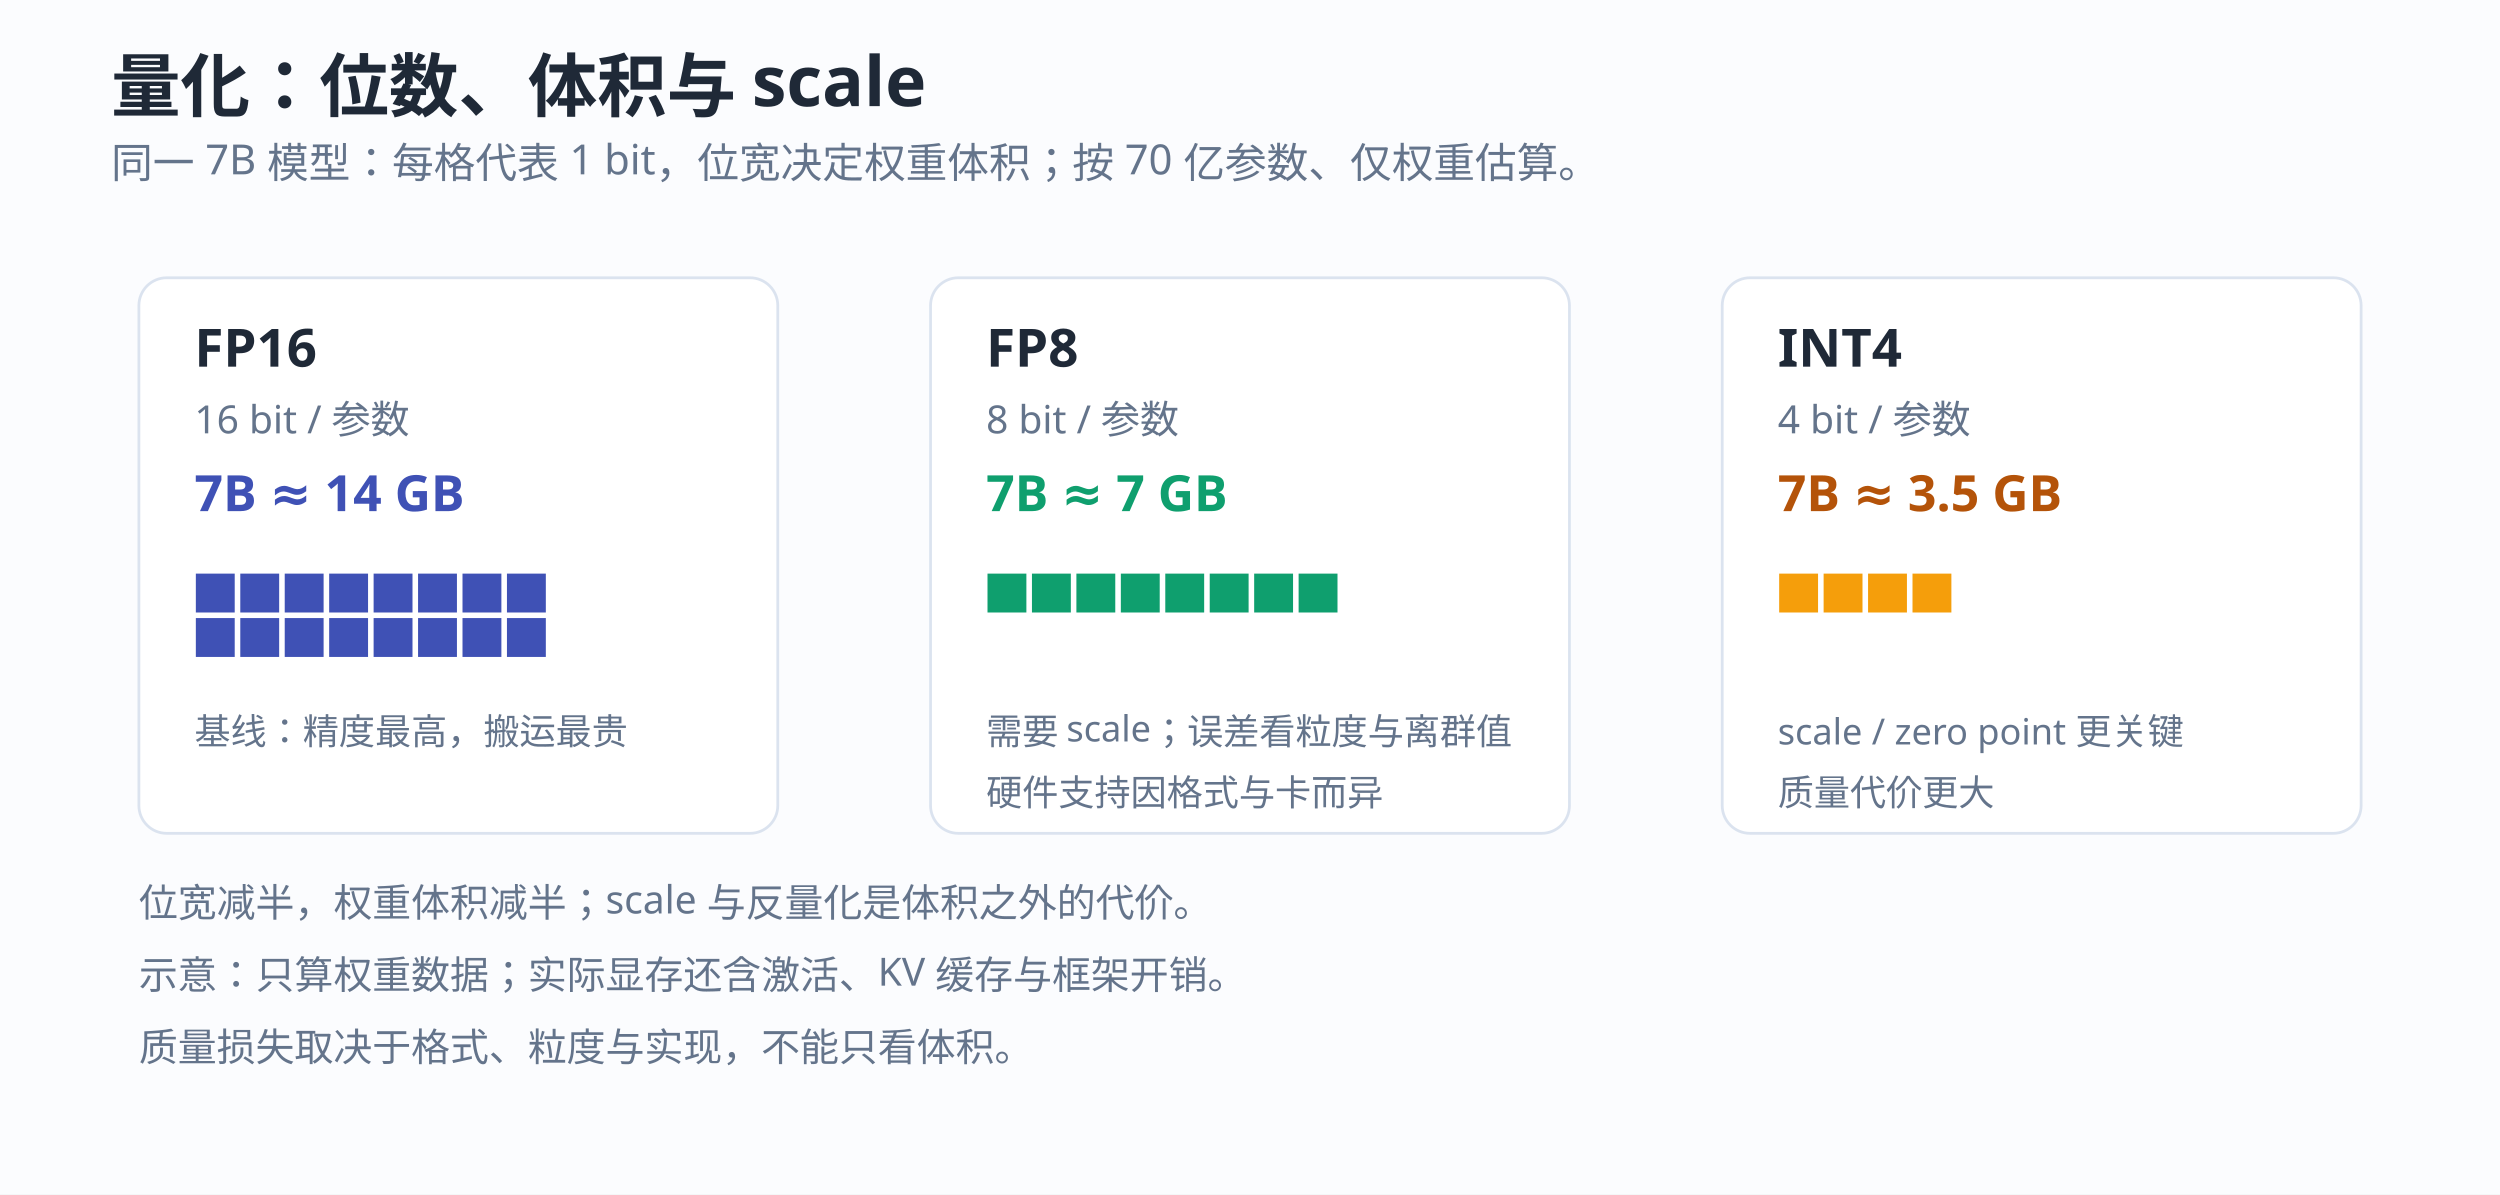
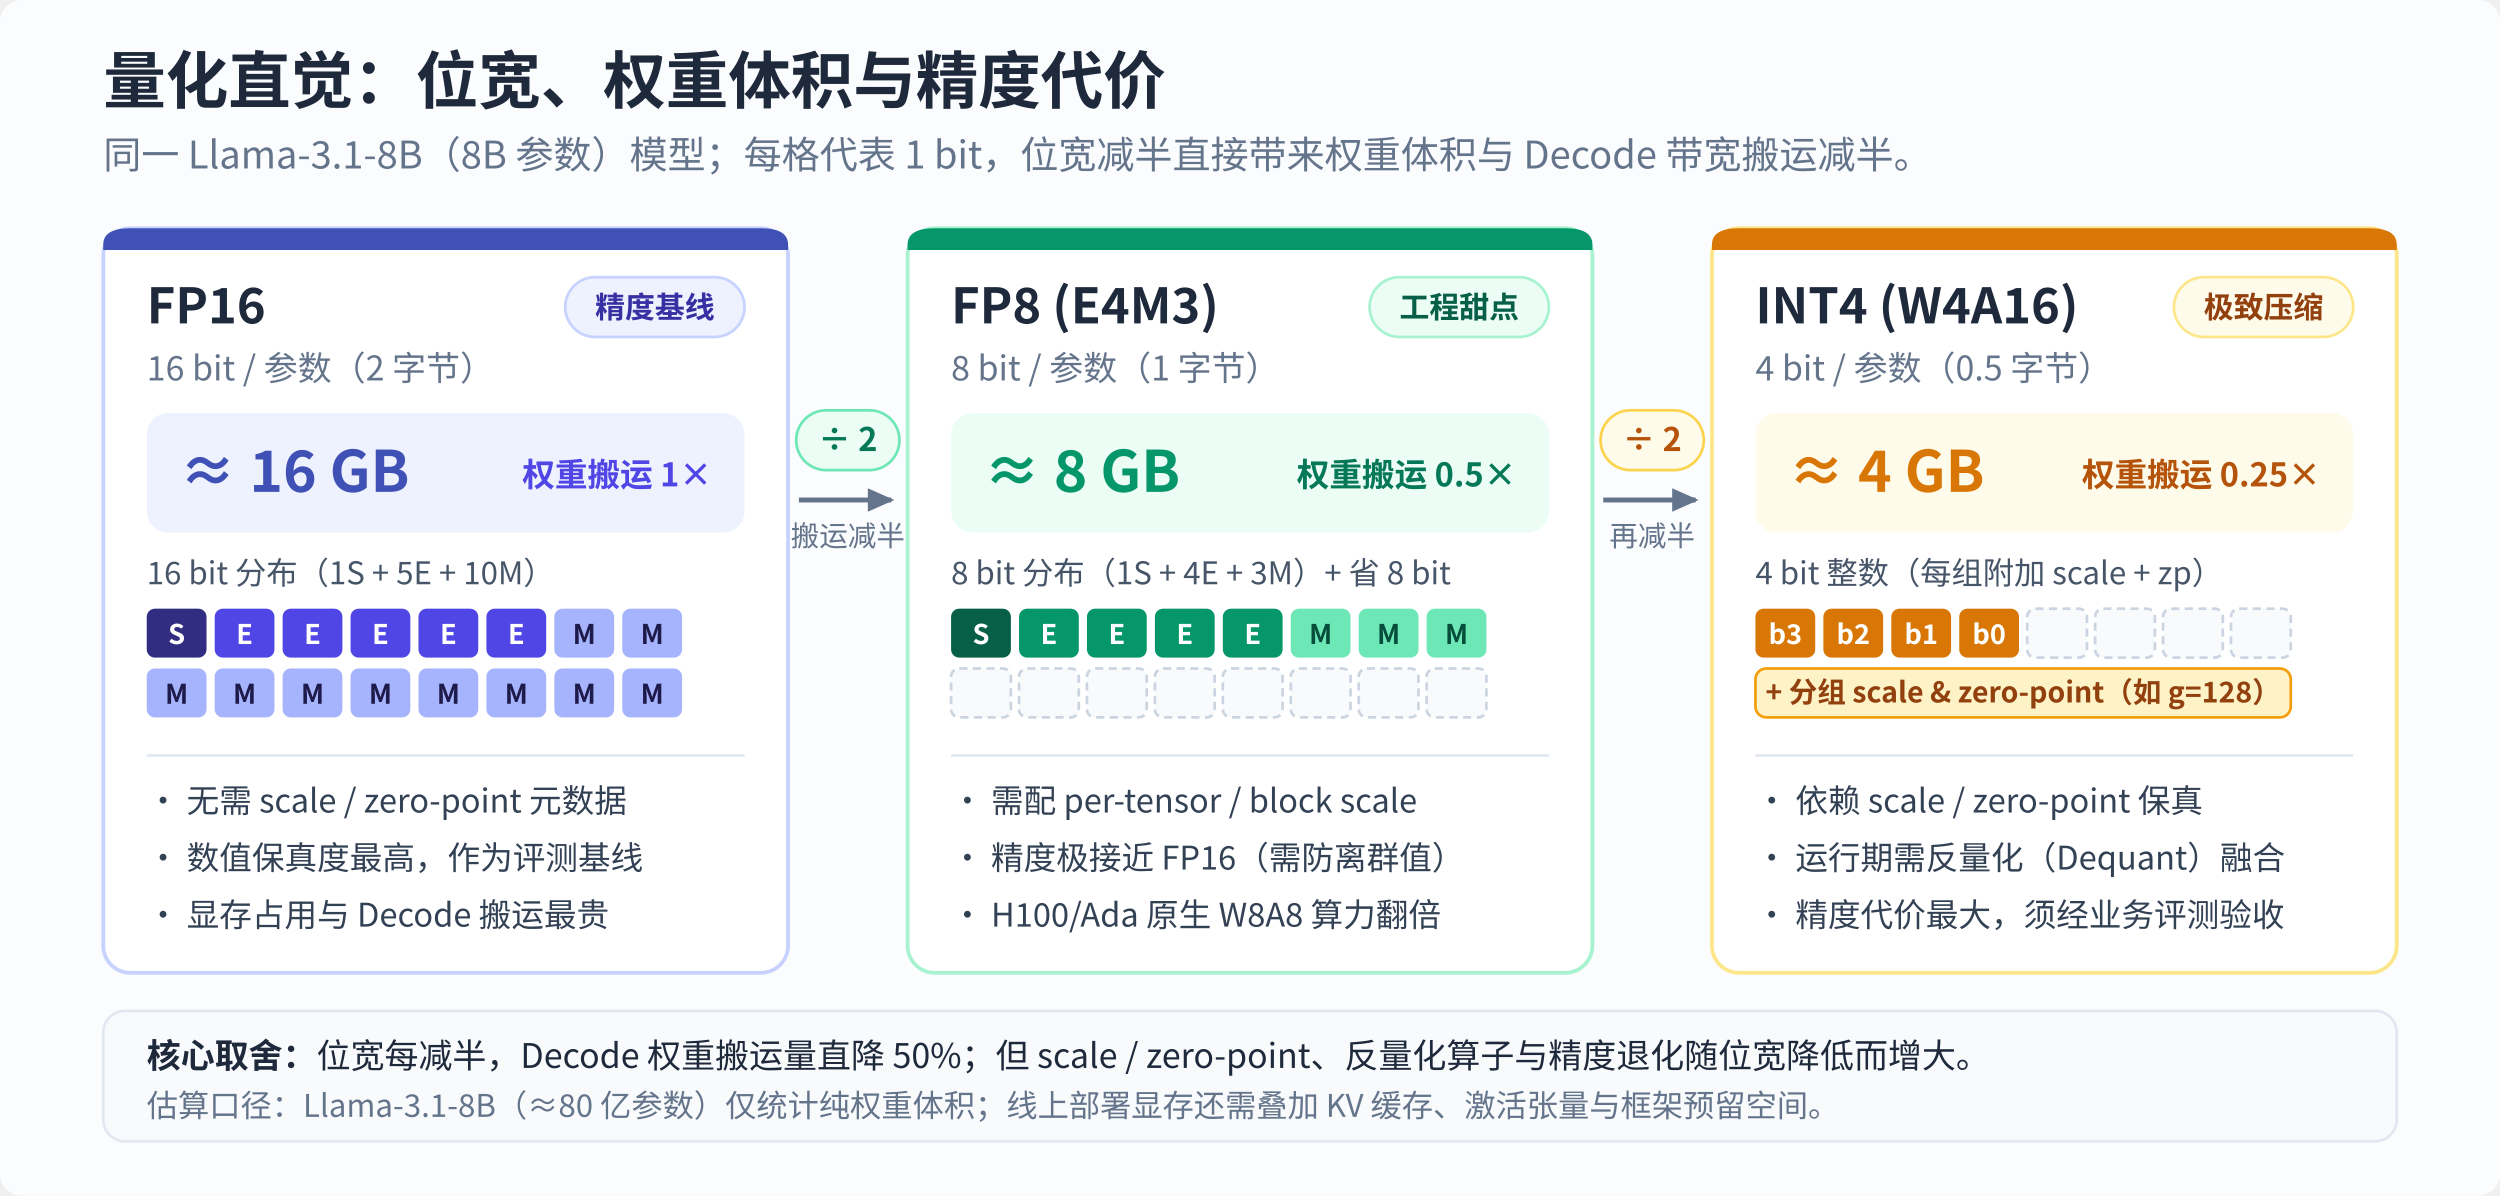
- <svg xmlns="http://www.w3.org/2000/svg" viewBox="0 0 900 430" role="img" aria-label="FP16、FP8 与 INT4 的位数、权重体积与 scale">
+ <svg xmlns="http://www.w3.org/2000/svg" viewBox="0 0 920 440" role="img" aria-label="Llama-3.1-8B 量化位宽对比：FP16 约 16GB、FP8 约 8GB、INT4 约 4GB，展示 bit 格子、权重搬运减半与 scale/zero-point 精度代价">
  <style>
- text{font-family:"PingFang SC","Hiragino Sans GB","Microsoft YaHei",sans-serif}
- .title{font-size:25px;font-weight:700;fill:#1f2937}
- .sub{font-size:15px;fill:#64748b}
- .label{font-size:19px;font-weight:700;fill:#1f2937}
- .small{font-size:14px;fill:#64748b}
- .value{font-size:18px;font-weight:700}
- .note{font-size:13px;fill:#64748b}
- .cell{stroke:#ffffff;stroke-width:1}
- .fp16{fill:#3f51b5}.fp8{fill:#0f9f6e}.int4{fill:#f59e0b}
- </style>
-   <rect width="900" height="430" fill="#fbfcfe" />
-   <text x="40" y="40" class="title">量化：位数、体积与 scale</text>
-   <text x="40" y="64" class="sub">同一 7B 模型：每格代表 1 bit，位宽决定权重体积；按 70 亿参数、仅权重估算。</text>
+     text { font-family: "PingFang SC", "Hiragino Sans GB", "Microsoft YaHei", "Noto Sans CJK SC", sans-serif; }
+     .mono { font-family: "JetBrains Mono", "SFMono-Regular", Consolas, monospace; }
+     .title { font-size: 23px; font-weight: 700; fill: #1e293b; }
+     .sub { font-size: 14px; fill: #64748b; }
+     .card-title { font-size: 18px; font-weight: 700; fill: #1e293b; }
+     .card-sub { font-size: 12.5px; fill: #64748b; }
+     .metric { font-size: 21px; font-weight: 700; }
+     .metric-sub { font-size: 12px; font-weight: 600; }
+     .bit-label { font-size: 11.5px; fill: #475569; }
+     .bit-ch { font-size: 10px; font-weight: 700; text-anchor: middle; }
+     .bullet { font-size: 12px; fill: #334155; }
+     .badge-txt { font-size: 11px; font-weight: 700; text-anchor: middle; }
+     .note-b { font-size: 12.5px; fill: #1e293b; }
+     .note-m { font-size: 11.5px; fill: #64748b; }
+   </style>
+   <defs>
+     <marker id="arrow-div" viewBox="0 0 10 10" refX="8" refY="5" markerWidth="6" markerHeight="6" orient="auto">
+       <path d="M0,1 L9,5 L0,9 Z" fill="#64748b" />
+     </marker>
+   </defs>
+   <rect width="920" height="440" fill="#fbfcfe" rx="8" />
+   <text x="38" y="38" class="title">量化直觉：位宽、权重体积与精度代价</text>
+   <text x="38" y="62" class="sub">同一 Llama-3.1-8B（8B 参数）模型；每格代表 1 bit，位宽减半直接带来权重体积与 Decode 带宽搬运减半。</text>
  <g>
-     <rect x="50" y="100" width="230" height="200" rx="10" fill="#ffffff" stroke="#dbe3ef" />
-     <text x="70" y="132" class="label">FP16</text>
-     <text x="70" y="156" class="small">16 bit / 参数</text>
-     <text x="70" y="184" class="value" fill="#3f51b5">7B ≈ 14 GB</text>
-     <g transform="translate(70,206)">
-       <rect width="15" height="15" class="cell fp16" />
-       <rect x="16" width="15" height="15" class="cell fp16" />
-       <rect x="32" width="15" height="15" class="cell fp16" />
-       <rect x="48" width="15" height="15" class="cell fp16" />
-       <rect x="64" width="15" height="15" class="cell fp16" />
-       <rect x="80" width="15" height="15" class="cell fp16" />
-       <rect x="96" width="15" height="15" class="cell fp16" />
-       <rect x="112" width="15" height="15" class="cell fp16" />
-       <rect y="16" width="15" height="15" class="cell fp16" />
-       <rect x="16" y="16" width="15" height="15" class="cell fp16" />
-       <rect x="32" y="16" width="15" height="15" class="cell fp16" />
-       <rect x="48" y="16" width="15" height="15" class="cell fp16" />
-       <rect x="64" y="16" width="15" height="15" class="cell fp16" />
-       <rect x="80" y="16" width="15" height="15" class="cell fp16" />
-       <rect x="96" y="16" width="15" height="15" class="cell fp16" />
-       <rect x="112" y="16" width="15" height="15" class="cell fp16" />
+     <rect x="38" y="84" width="252" height="274" rx="10" fill="#ffffff" stroke="#c7d2fe" stroke-width="1.4" />
+     <path d="M48,84 L280,84 Q290,84 290,90 L290,92 L38,92 L38,90 Q38,84 48,84 Z" fill="#3f51b5" />
+     <text x="54" y="119" class="card-title">FP16</text>
+     <rect x="208" y="102" width="66" height="22" rx="11" fill="#eef2ff" stroke="#c7d2fe" />
+     <text x="241" y="117" class="badge-txt" fill="#3730a3">精度基线</text>
+     <text x="54" y="140" class="card-sub">16 bit / 参数（2 字节）</text>
+     <rect x="54" y="152" width="220" height="44" rx="8" fill="#eef2ff" />
+     <text x="66" y="181" class="metric" fill="#3f51b5">≈ 16 GB</text>
+     <text x="262" y="179" class="metric-sub" fill="#4f46e5" text-anchor="end">权重搬运 1×</text>
+     <text x="54" y="215" class="bit-label">16 bit 分布（1S + 5E + 10M）</text>
+     <g transform="translate(54,224)">
+       <rect x="0" y="0" width="22" height="18" rx="3" fill="#312e81" />
+       <text x="11" y="13" class="bit-ch" fill="#ffffff">S</text>
+       <rect x="25" y="0" width="22" height="18" rx="3" fill="#4f46e5" />
+       <text x="36" y="13" class="bit-ch" fill="#ffffff">E</text>
+       <rect x="50" y="0" width="22" height="18" rx="3" fill="#4f46e5" />
+       <text x="61" y="13" class="bit-ch" fill="#ffffff">E</text>
+       <rect x="75" y="0" width="22" height="18" rx="3" fill="#4f46e5" />
+       <text x="86" y="13" class="bit-ch" fill="#ffffff">E</text>
+       <rect x="100" y="0" width="22" height="18" rx="3" fill="#4f46e5" />
+       <text x="111" y="13" class="bit-ch" fill="#ffffff">E</text>
+       <rect x="125" y="0" width="22" height="18" rx="3" fill="#4f46e5" />
+       <text x="136" y="13" class="bit-ch" fill="#ffffff">E</text>
+       <rect x="150" y="0" width="22" height="18" rx="3" fill="#a5b4fc" />
+       <text x="161" y="13" class="bit-ch" fill="#1e1b4b">M</text>
+       <rect x="175" y="0" width="22" height="18" rx="3" fill="#a5b4fc" />
+       <text x="186" y="13" class="bit-ch" fill="#1e1b4b">M</text>
+       <rect x="0" y="22" width="22" height="18" rx="3" fill="#a5b4fc" />
+       <text x="11" y="35" class="bit-ch" fill="#1e1b4b">M</text>
+       <rect x="25" y="22" width="22" height="18" rx="3" fill="#a5b4fc" />
+       <text x="36" y="35" class="bit-ch" fill="#1e1b4b">M</text>
+       <rect x="50" y="22" width="22" height="18" rx="3" fill="#a5b4fc" />
+       <text x="61" y="35" class="bit-ch" fill="#1e1b4b">M</text>
+       <rect x="75" y="22" width="22" height="18" rx="3" fill="#a5b4fc" />
+       <text x="86" y="35" class="bit-ch" fill="#1e1b4b">M</text>
+       <rect x="100" y="22" width="22" height="18" rx="3" fill="#a5b4fc" />
+       <text x="111" y="35" class="bit-ch" fill="#1e1b4b">M</text>
+       <rect x="125" y="22" width="22" height="18" rx="3" fill="#a5b4fc" />
+       <text x="136" y="35" class="bit-ch" fill="#1e1b4b">M</text>
+       <rect x="150" y="22" width="22" height="18" rx="3" fill="#a5b4fc" />
+       <text x="161" y="35" class="bit-ch" fill="#1e1b4b">M</text>
+       <rect x="175" y="22" width="22" height="18" rx="3" fill="#a5b4fc" />
+       <text x="186" y="35" class="bit-ch" fill="#1e1b4b">M</text>
    </g>
-     <text x="70" y="268" class="note">基线：精度最高，搬运最贵</text>
+     <line x1="54" y1="278" x2="274" y2="278" stroke="#e2e8f0" />
+     <text x="54" y="299" class="bullet">• 无需 scale / zero-point 元数据</text>
+     <text x="54" y="320" class="bullet">• 数值保真度最高，作为评测基线</text>
+     <text x="54" y="341" class="bullet">• 显存占用与 Decode 搬运最贵</text>
  </g>
  <g>
-     <rect x="335" y="100" width="230" height="200" rx="10" fill="#ffffff" stroke="#dbe3ef" />
-     <text x="355" y="132" class="label">FP8</text>
-     <text x="355" y="156" class="small">8 bit / 参数</text>
-     <text x="355" y="184" class="value" fill="#0f9f6e">7B ≈ 7 GB</text>
-     <g transform="translate(355,206)">
-       <rect width="15" height="15" class="cell fp8" />
-       <rect x="16" width="15" height="15" class="cell fp8" />
-       <rect x="32" width="15" height="15" class="cell fp8" />
-       <rect x="48" width="15" height="15" class="cell fp8" />
-       <rect x="64" width="15" height="15" class="cell fp8" />
-       <rect x="80" width="15" height="15" class="cell fp8" />
-       <rect x="96" width="15" height="15" class="cell fp8" />
-       <rect x="112" width="15" height="15" class="cell fp8" />
-     </g>
-     <text x="355" y="268" class="note">需要 scale；误差看粒度与离群值</text>
-     <text x="355" y="290" class="note">硬件支持因格式与卡而异</text>
+     <rect x="293" y="151" width="38" height="22" rx="11" fill="#ecfdf5" stroke="#6ee7b7" />
+     <text x="312" y="166" font-size="12" font-weight="700" fill="#047857" text-anchor="middle">÷ 2</text>
+     <line x1="294" y1="184" x2="328" y2="184" stroke="#64748b" stroke-width="1.8" marker-end="url(#arrow-div)" />
+     <text x="312" y="201" font-size="10.5" fill="#64748b" text-anchor="middle">搬运减半</text>
  </g>
  <g>
-     <rect x="620" y="100" width="230" height="200" rx="10" fill="#ffffff" stroke="#dbe3ef" />
-     <text x="640" y="132" class="label">INT4</text>
-     <text x="640" y="156" class="small">4 bit / 参数</text>
-     <text x="640" y="184" class="value" fill="#b45309">7B ≈ 3.5 GB</text>
-     <g transform="translate(640,206)">
-       <rect width="15" height="15" class="cell int4" />
-       <rect x="16" width="15" height="15" class="cell int4" />
-       <rect x="32" width="15" height="15" class="cell int4" />
-       <rect x="48" width="15" height="15" class="cell int4" />
+     <rect x="334" y="84" width="252" height="274" rx="10" fill="#ffffff" stroke="#a7f3d0" stroke-width="1.4" />
+     <path d="M344,84 L576,84 Q586,84 586,90 L586,92 L334,92 L334,90 Q334,84 344,84 Z" fill="#059669" />
+     <text x="350" y="119" class="card-title">FP8 (E4M3)</text>
+     <rect x="504" y="102" width="66" height="22" rx="11" fill="#ecfdf5" stroke="#a7f3d0" />
+     <text x="537" y="117" class="badge-txt" fill="#065f46">工程甜点</text>
+     <text x="350" y="140" class="card-sub">8 bit / 参数（1 字节）</text>
+     <rect x="350" y="152" width="220" height="44" rx="8" fill="#ecfdf5" />
+     <text x="362" y="181" class="metric" fill="#059669">≈ 8 GB</text>
+     <text x="558" y="179" class="metric-sub" fill="#047857" text-anchor="end">权重搬运 0.5×</text>
+     <text x="350" y="215" class="bit-label">8 bit 分布（1S + 4E + 3M）+ 省 8 bit</text>
+     <g transform="translate(350,224)">
+       <rect x="0" y="0" width="22" height="18" rx="3" fill="#065f46" />
+       <text x="11" y="13" class="bit-ch" fill="#ffffff">S</text>
+       <rect x="25" y="0" width="22" height="18" rx="3" fill="#059669" />
+       <text x="36" y="13" class="bit-ch" fill="#ffffff">E</text>
+       <rect x="50" y="0" width="22" height="18" rx="3" fill="#059669" />
+       <text x="61" y="13" class="bit-ch" fill="#ffffff">E</text>
+       <rect x="75" y="0" width="22" height="18" rx="3" fill="#059669" />
+       <text x="86" y="13" class="bit-ch" fill="#ffffff">E</text>
+       <rect x="100" y="0" width="22" height="18" rx="3" fill="#059669" />
+       <text x="111" y="13" class="bit-ch" fill="#ffffff">E</text>
+       <rect x="125" y="0" width="22" height="18" rx="3" fill="#6ee7b7" />
+       <text x="136" y="13" class="bit-ch" fill="#064e3b">M</text>
+       <rect x="150" y="0" width="22" height="18" rx="3" fill="#6ee7b7" />
+       <text x="161" y="13" class="bit-ch" fill="#064e3b">M</text>
+       <rect x="175" y="0" width="22" height="18" rx="3" fill="#6ee7b7" />
+       <text x="186" y="13" class="bit-ch" fill="#064e3b">M</text>
+       <rect x="0" y="22" width="22" height="18" rx="3" fill="#f8fafc" stroke="#cbd5e1" stroke-dasharray="3 2" />
+       <rect x="25" y="22" width="22" height="18" rx="3" fill="#f8fafc" stroke="#cbd5e1" stroke-dasharray="3 2" />
+       <rect x="50" y="22" width="22" height="18" rx="3" fill="#f8fafc" stroke="#cbd5e1" stroke-dasharray="3 2" />
+       <rect x="75" y="22" width="22" height="18" rx="3" fill="#f8fafc" stroke="#cbd5e1" stroke-dasharray="3 2" />
+       <rect x="100" y="22" width="22" height="18" rx="3" fill="#f8fafc" stroke="#cbd5e1" stroke-dasharray="3 2" />
+       <rect x="125" y="22" width="22" height="18" rx="3" fill="#f8fafc" stroke="#cbd5e1" stroke-dasharray="3 2" />
+       <rect x="150" y="22" width="22" height="18" rx="3" fill="#f8fafc" stroke="#cbd5e1" stroke-dasharray="3 2" />
+       <rect x="175" y="22" width="22" height="18" rx="3" fill="#f8fafc" stroke="#cbd5e1" stroke-dasharray="3 2" />
    </g>
-     <text x="640" y="268" class="note">scale / zero point 更关键</text>
-     <text x="640" y="290" class="note">质量代价更大</text>
+     <line x1="350" y1="278" x2="570" y2="278" stroke="#e2e8f0" />
+     <text x="350" y="299" class="bullet">• 需配 per-tensor / block scale</text>
+     <text x="350" y="320" class="bullet">• 精度极接近 FP16（需防离群值）</text>
+     <text x="350" y="341" class="bullet">• H100/Ada 原生 W8A8 算力翻倍</text>
  </g>
-   <text x="50" y="330" class="small">位宽减半，权重体积减半；scale 与反量化是体积之外的代价。</text>
-   <text x="50" y="356" class="small">示意：只算权重数据；实际显存还含激活、KV 缓存与框架开销。</text>
-   <text x="50" y="382" class="small">质量损失取决于格式、粒度与实现，不能只看体积。</text>
+   <g>
+     <rect x="589" y="151" width="38" height="22" rx="11" fill="#fffbeb" stroke="#fcd34d" />
+     <text x="608" y="166" font-size="12" font-weight="700" fill="#b45309" text-anchor="middle">÷ 2</text>
+     <line x1="590" y1="184" x2="624" y2="184" stroke="#64748b" stroke-width="1.8" marker-end="url(#arrow-div)" />
+     <text x="608" y="201" font-size="10.5" fill="#64748b" text-anchor="middle">再减半</text>
+   </g>
+   <g>
+     <rect x="630" y="84" width="252" height="274" rx="10" fill="#ffffff" stroke="#fde68a" stroke-width="1.4" />
+     <path d="M640,84 L872,84 Q882,84 882,90 L882,92 L630,92 L630,90 Q630,84 640,84 Z" fill="#d97706" />
+     <text x="646" y="119" class="card-title">INT4 (W4A16)</text>
+     <rect x="800" y="102" width="66" height="22" rx="11" fill="#fffbeb" stroke="#fde68a" />
+     <text x="833" y="117" class="badge-txt" fill="#92400e">极致压缩</text>
+     <text x="646" y="140" class="card-sub">4 bit / 参数（0.5 字节）</text>
+     <rect x="646" y="152" width="220" height="44" rx="8" fill="#fffbeb" />
+     <text x="658" y="181" class="metric" fill="#d97706">≈ 4 GB</text>
+     <text x="854" y="179" class="metric-sub" fill="#b45309" text-anchor="end">权重搬运 0.25×</text>
+     <text x="646" y="215" class="bit-label">4 bit 整数（每组附加 scale + zp）</text>
+     <g transform="translate(646,224)">
+       <rect x="0" y="0" width="22" height="18" rx="3" fill="#d97706" />
+       <text x="11" y="13" class="bit-ch" fill="#ffffff">b3</text>
+       <rect x="25" y="0" width="22" height="18" rx="3" fill="#d97706" />
+       <text x="36" y="13" class="bit-ch" fill="#ffffff">b2</text>
+       <rect x="50" y="0" width="22" height="18" rx="3" fill="#d97706" />
+       <text x="61" y="13" class="bit-ch" fill="#ffffff">b1</text>
+       <rect x="75" y="0" width="22" height="18" rx="3" fill="#d97706" />
+       <text x="86" y="13" class="bit-ch" fill="#ffffff">b0</text>
+       <rect x="100" y="0" width="22" height="18" rx="3" fill="#f8fafc" stroke="#cbd5e1" stroke-dasharray="3 2" />
+       <rect x="125" y="0" width="22" height="18" rx="3" fill="#f8fafc" stroke="#cbd5e1" stroke-dasharray="3 2" />
+       <rect x="150" y="0" width="22" height="18" rx="3" fill="#f8fafc" stroke="#cbd5e1" stroke-dasharray="3 2" />
+       <rect x="175" y="0" width="22" height="18" rx="3" fill="#f8fafc" stroke="#cbd5e1" stroke-dasharray="3 2" />
+       <rect x="0" y="22" width="197" height="18" rx="4" fill="#fef3c7" stroke="#f59e0b" />
+       <text x="98.5" y="34.5" font-size="10.5" font-weight="600" fill="#92400e" text-anchor="middle">+ 分组 scale &amp; zero-point（如 g=128）</text>
+     </g>
+     <line x1="646" y1="278" x2="866" y2="278" stroke="#e2e8f0" />
+     <text x="646" y="299" class="bullet">• 依赖 scale / zero-point 保真</text>
+     <text x="646" y="320" class="bullet">• 运行期需反量化（Dequant）融合</text>
+     <text x="646" y="341" class="bullet">• 精度代价最大，须经业务评测验收</text>
+   </g>
+   <rect x="38" y="372" width="844" height="48" rx="8" fill="#f8fafc" stroke="#e2e8f0" />
+   <text x="54" y="393" class="note-b">
+     <tspan font-weight="700">核心取舍：</tspan>位宽每减半，Decode 权重搬运量直降 50%；但 scale / zero-point、反量化算子与精度退化随位宽降低而增大。</text>
+   <text x="54" y="411" class="note-m">估算口径：Llama-3.1-8B（≈80 亿参数）仅统计纯权重体积；线上部署显存还需叠加 KV 缓存、激活张量与框架预留空间。</text>
</svg>
